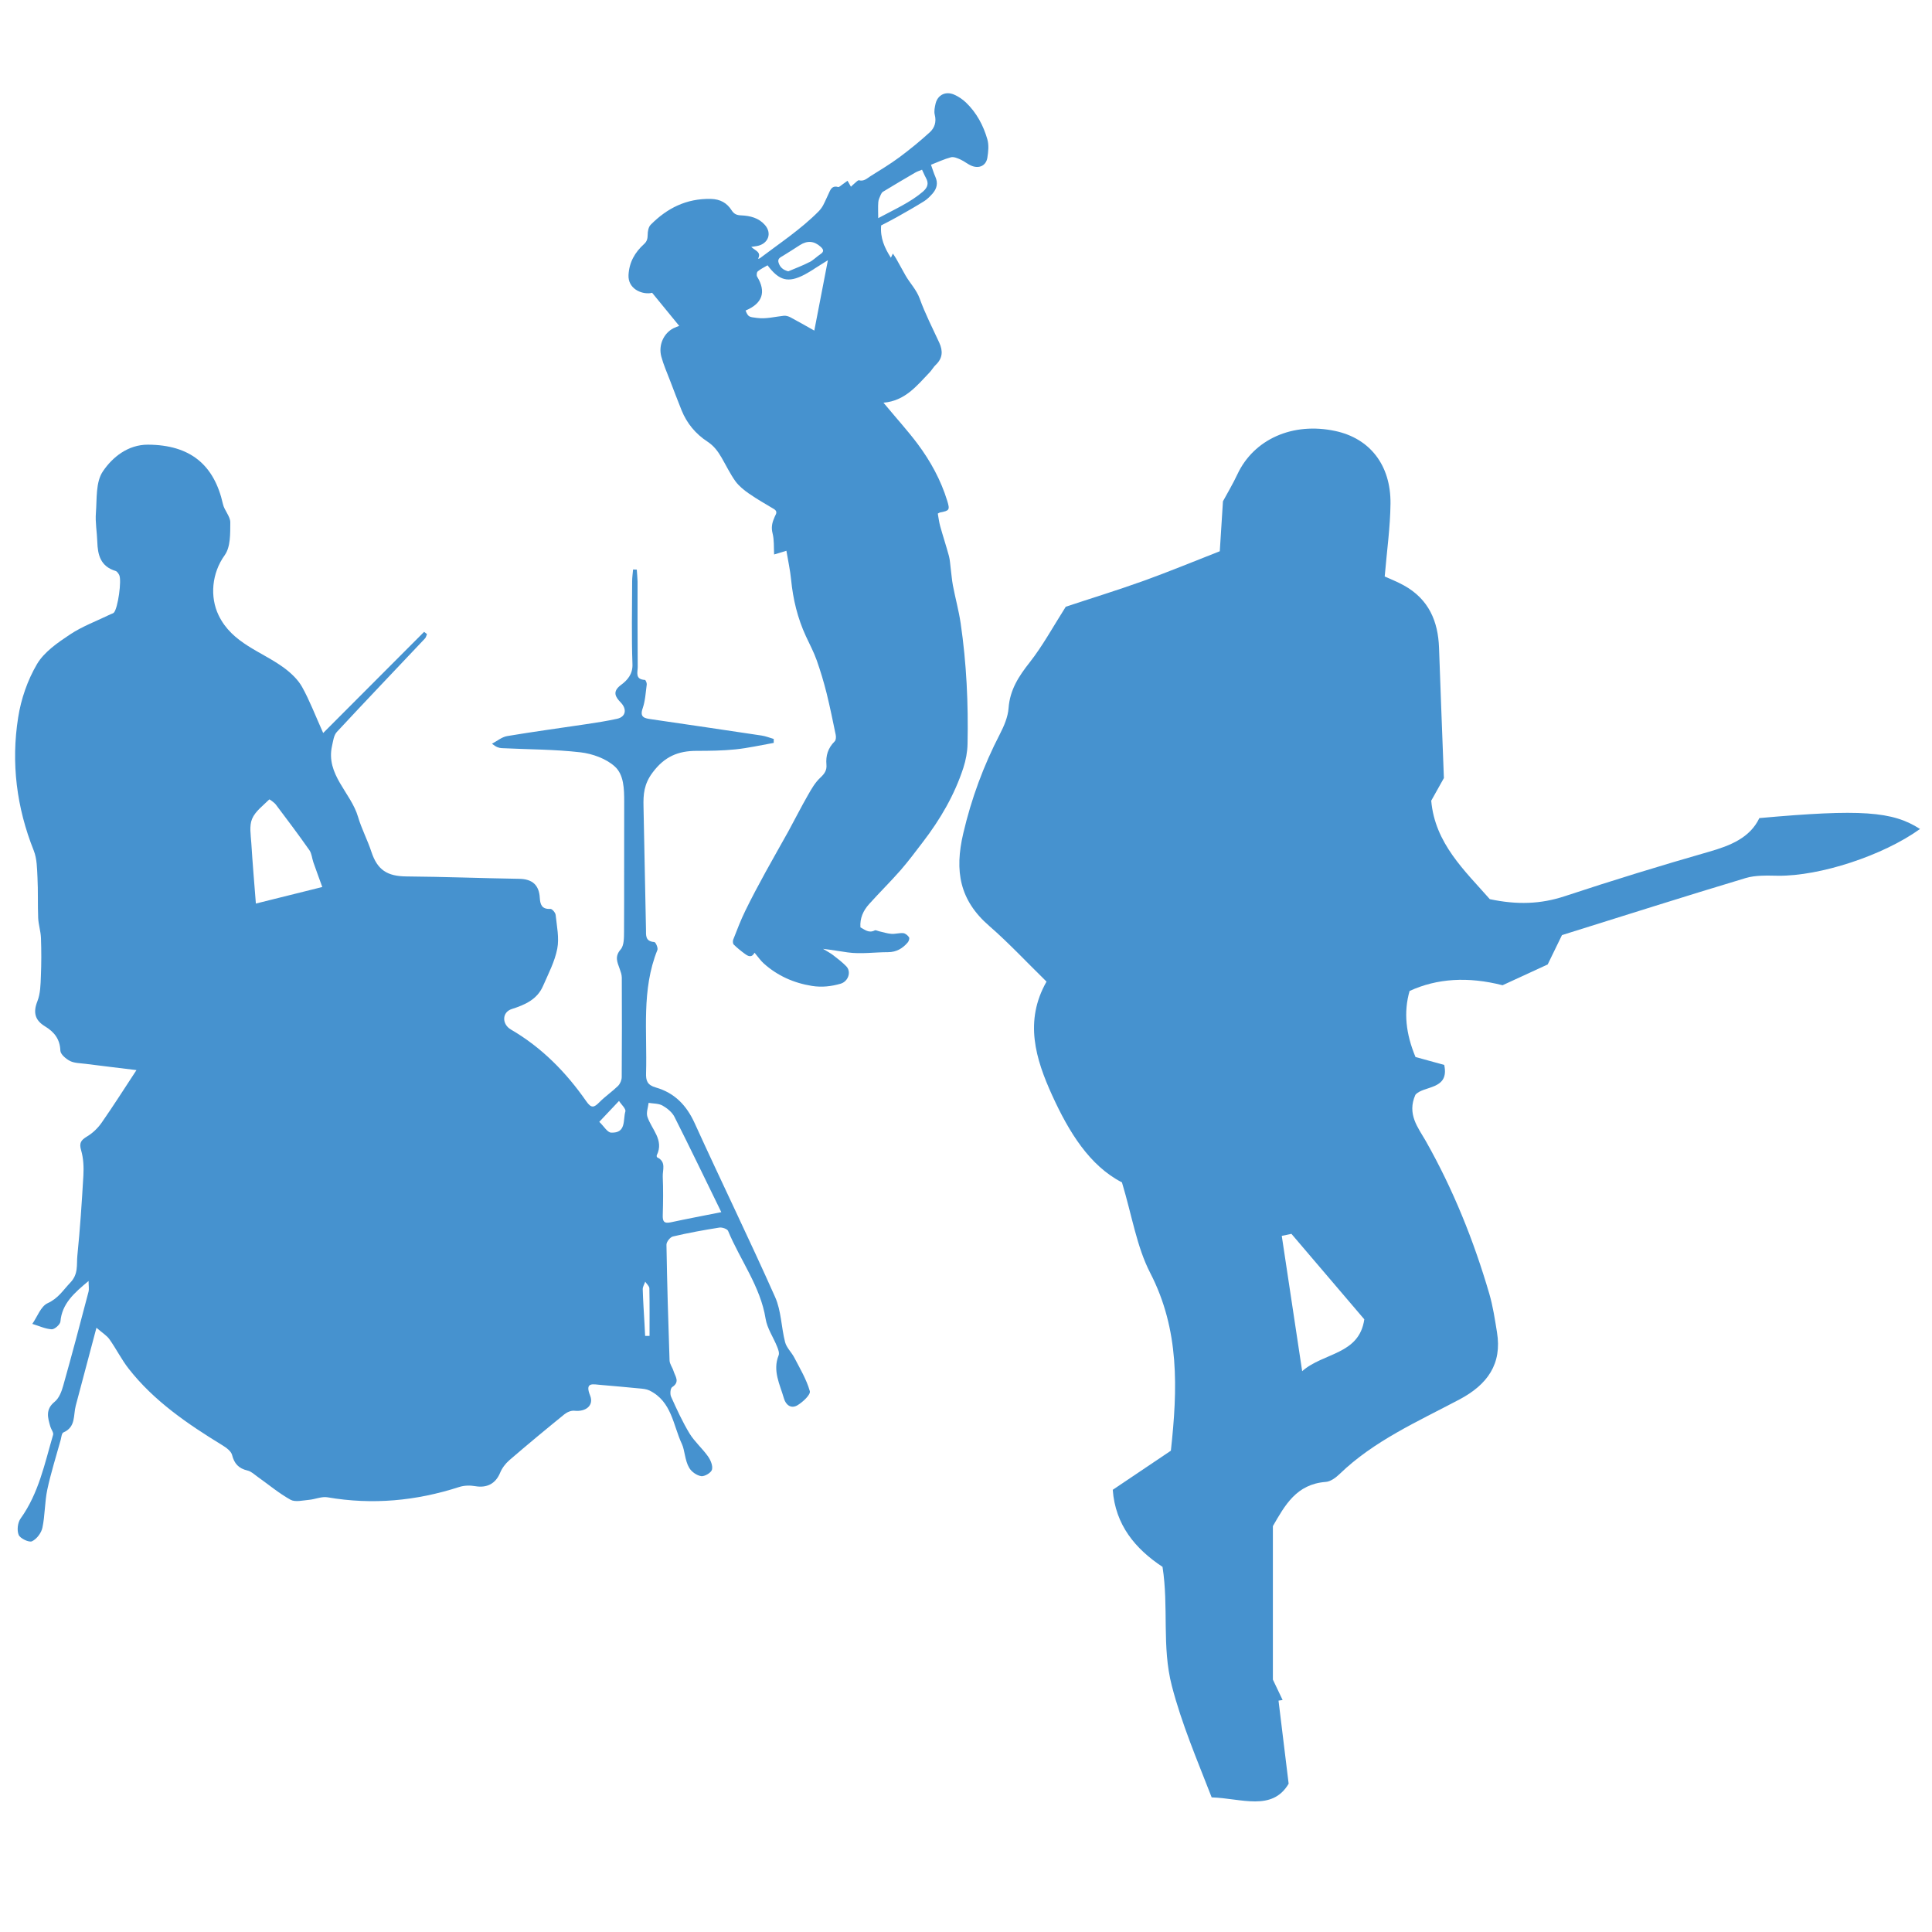
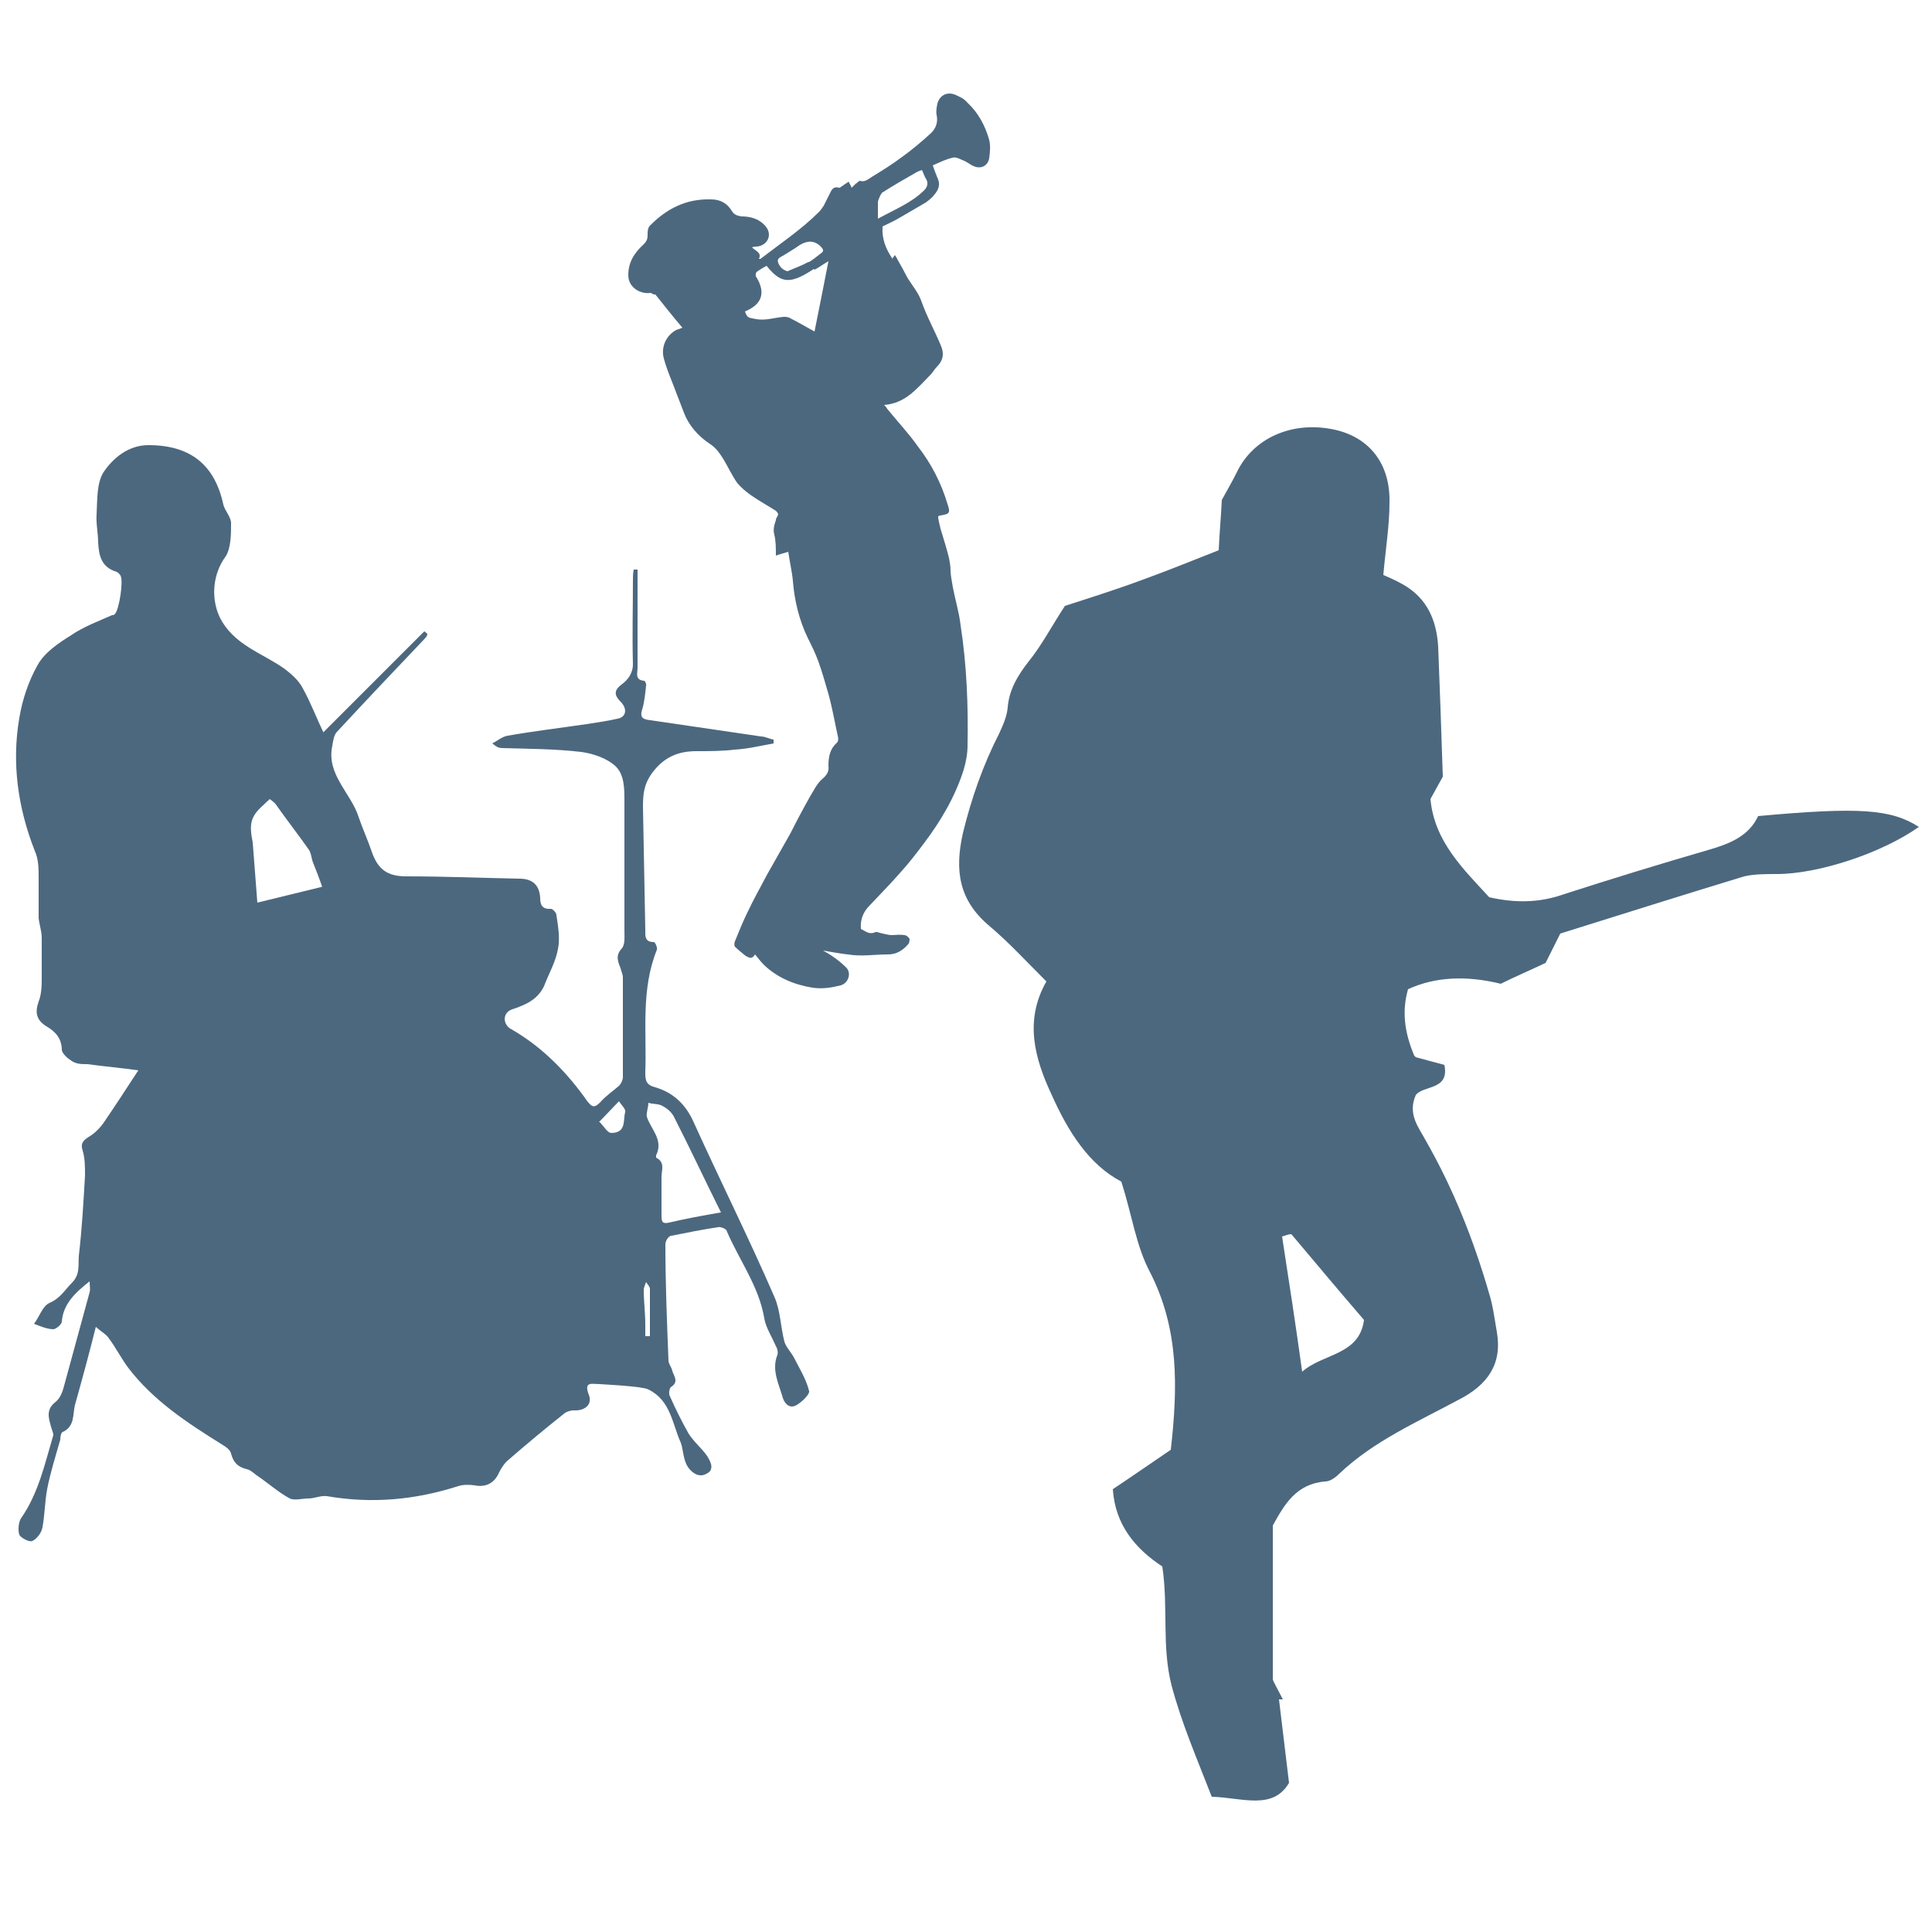
<svg xmlns="http://www.w3.org/2000/svg" id="Layer_1" data-name="Layer 1" version="1.1" viewBox="0 0 250 250">
  <defs>
    <style>
      .cls-1 {
-         fill: #4692cf;
+         fill: #4c687f;
        stroke-width: 0px;
      }
    </style>
  </defs>
-   <path class="cls-1" d="M84.19,37.93c-1.25.17-2.95-.61-2.86-2.35.09-1.65.82-2.92,2.01-4,.39-.35.46-.71.47-1.2,0-.44.1-1.01.39-1.3,2.11-2.13,4.61-3.41,7.78-3.34,1.24.03,2.09.53,2.69,1.47.32.5.68.64,1.25.66,1.16.05,2.26.33,3.05,1.23.97,1.09.44,2.47-1.03,2.74-.21.04-.42.07-.73.11.52.49,1.35.67.88,1.53.14-.03.19-.02.22-.05,2.6-1.97,5.35-3.78,7.64-6.1.22-.23.42-.5.57-.78.31-.6.57-1.22.86-1.83.21-.43.5-.69,1.07-.52.13.04.35-.19.53-.31.23-.16.46-.33.69-.5.13.24.27.47.44.77.14-.13.31-.3.5-.46.18-.14.41-.41.55-.37.64.17,1.03-.25,1.46-.52,1.27-.8,2.56-1.57,3.76-2.46,1.36-1.01,2.68-2.09,3.93-3.23.63-.57.88-1.35.65-2.26-.12-.46,0-1,.11-1.48.29-1.12,1.31-1.61,2.41-1.13.55.24,1.07.6,1.5,1,1.39,1.33,2.27,2.99,2.78,4.77.22.75.13,1.62,0,2.41-.17,1-1.05,1.42-2.02,1.03-.52-.21-.95-.59-1.46-.82-.38-.17-.87-.38-1.22-.29-.87.23-1.7.62-2.59.97.21.59.36,1.1.57,1.57.36.81.19,1.52-.37,2.16-.32.36-.67.72-1.08.98-1.17.73-2.37,1.41-3.58,2.09-.69.39-1.4.74-1.99,1.05-.14,1.6.43,2.89,1.26,4.18.09-.2.15-.31.26-.54.18.28.31.46.42.65.4.72.79,1.44,1.2,2.16.58,1.02,1.43,1.86,1.85,3.02.7,1.95,1.66,3.81,2.53,5.7.49,1.07.45,2.02-.46,2.88-.3.28-.5.67-.79.97-1.66,1.73-3.16,3.68-5.97,3.92.17.2.29.34.4.47,1.34,1.62,2.76,3.18,4.02,4.86,1.68,2.25,3.01,4.69,3.83,7.36.37,1.2.28,1.28-.95,1.52-.06.01-.12.06-.27.14.1.53.16,1.09.31,1.63.36,1.29.78,2.56,1.13,3.85.14.52.16,1.08.23,1.61.1.74.15,1.49.29,2.23.31,1.63.76,3.24,1,4.88.76,5.18,1,10.39.89,15.61-.02,1.03-.22,2.09-.54,3.08-1.14,3.51-2.99,6.68-5.25,9.62-.94,1.23-1.86,2.47-2.88,3.64-1.31,1.49-2.73,2.89-4.06,4.37-.76.84-1.22,1.83-1.13,3.02.57.3,1.09.79,1.86.39.12-.06.35.07.53.11.54.12,1.07.3,1.61.34.51.04,1.04-.14,1.55-.09.27.03.59.3.74.54.09.14-.03.5-.17.66-.65.77-1.46,1.26-2.55,1.26-1.74,0-3.52.27-5.22.03-.99-.14-2-.32-3.19-.46.53.33.95.54,1.31.82.59.45,1.18.91,1.69,1.43.7.72.26,1.97-.72,2.26-1.21.35-2.42.49-3.7.29-2.38-.38-4.47-1.32-6.23-2.89-.44-.39-.77-.89-1.21-1.41-.38.7-.84.45-1.25.15-.51-.37-1-.77-1.44-1.2-.13-.13-.14-.46-.07-.65.49-1.25.97-2.51,1.56-3.72.82-1.69,1.71-3.34,2.61-4.99.97-1.77,1.98-3.52,2.96-5.29.85-1.55,1.64-3.13,2.52-4.66.46-.81.94-1.66,1.62-2.29.55-.51.86-.97.79-1.69-.1-1.15.2-2.15,1.06-3,.18-.17.2-.59.14-.86-.37-1.8-.74-3.6-1.18-5.39-.36-1.43-.78-2.84-1.27-4.23-.38-1.07-.92-2.09-1.4-3.12-1.08-2.33-1.67-4.78-1.92-7.32-.12-1.23-.39-2.45-.61-3.75-.59.18-1.08.32-1.59.48-.05-.94.02-1.87-.2-2.74-.18-.71-.08-1.29.18-1.9.07-.17.13-.34.22-.5.16-.31.1-.54-.22-.74-1.08-.65-2.19-1.27-3.22-1.99-.65-.45-1.31-.98-1.77-1.61-.69-.97-1.21-2.06-1.81-3.09-.46-.79-.98-1.49-1.8-2.03-1.54-1-2.67-2.37-3.35-4.05-.52-1.29-1.01-2.59-1.51-3.89-.39-1.02-.84-2.03-1.12-3.08-.39-1.48.31-3,1.56-3.65.28-.14.58-.24.76-.31-1.15-1.41-2.29-2.79-3.51-4.29.03,0-.08.03-.2.04ZM105.35,34.8c-.42.26-.83.52-1.27.75-2.09,1.08-3.25.79-4.76-1.22-.42.25-.89.47-1.27.79-.14.12-.18.52-.07.69,1.19,1.96.69,3.46-1.5,4.37.33.88.5.83,1.47.96,1.21.16,2.31-.16,3.47-.28.28-.03.61.07.86.2,1.01.54,2.01,1.11,3.09,1.72.59-3.04,1.16-6,1.76-9.11-.68.43-1.23.78-1.78,1.12ZM119.45,24.77c.6-.52.75-1.06.37-1.74-.18-.32-.31-.66-.51-1.07-.31.13-.62.22-.89.38-1.39.81-2.78,1.63-4.16,2.47-.14.08-.23.26-.3.41-.13.31-.29.62-.31.94-.05.63-.01,1.26-.01,2.07,2.15-1.16,4.15-2.03,5.82-3.46ZM104.73,33.93c.53-.27.96-.73,1.46-1.06.49-.33.35-.62.01-.93-.85-.77-1.73-.84-2.7-.22-.73.46-1.44.94-2.18,1.38-.38.22-.75.39-.56.93.19.55.54.89,1.24,1.08.91-.39,1.85-.73,2.73-1.19Z" />
-   <path class="cls-1" d="M41.82,94.85c4.5-4.51,8.78-8.8,13.06-13.09.12.1.25.19.37.29-.08.19-.12.43-.26.57-3.8,4.03-7.63,8.03-11.4,12.09-.4.43-.48,1.17-.62,1.79-.85,3.72,2.44,6.06,3.36,9.2.45,1.54,1.23,3,1.73,4.53.77,2.33,2.03,3.16,4.54,3.18,4.87.04,9.73.23,14.6.31,1.74.03,2.56.85,2.65,2.47.05.82.24,1.49,1.37,1.42.22-.01.65.48.68.78.15,1.45.48,2.97.21,4.37-.32,1.66-1.15,3.24-1.84,4.82-.75,1.73-2.29,2.43-4.05,2.99-1.28.41-1.29,1.96-.11,2.65,4.02,2.34,7.16,5.56,9.75,9.28.66.95,1.01.83,1.71.12.74-.75,1.64-1.36,2.4-2.1.28-.28.48-.76.48-1.15.03-4.29.03-8.58.01-12.87,0-.38-.15-.78-.28-1.15-.3-.85-.67-1.57.13-2.49.46-.53.43-1.53.44-2.32.03-5.6,0-11.2.02-16.8,0-1.65-.03-3.5-1.23-4.57-1.11-1-2.87-1.64-4.42-1.82-3.37-.39-6.79-.37-10.19-.54-.36-.02-.71-.12-1.27-.57.65-.34,1.27-.87,1.96-.99,3.39-.57,6.81-1.03,10.22-1.54,1.34-.2,2.69-.41,4.01-.7,1.14-.25,1.3-1.25.48-2.1-.69-.72-1.15-1.41.04-2.29.81-.6,1.52-1.38,1.47-2.68-.13-3.58-.05-7.16-.04-10.74,0-.5.08-1.01.12-1.51l.48.02c.03.51.09,1.03.1,1.54,0,3.68-.01,7.37.02,11.05,0,.66-.38,1.62.93,1.68.09,0,.26.39.24.58-.14,1.04-.19,2.12-.53,3.1-.42,1.19.28,1.29,1.12,1.41,4.76.7,9.52,1.39,14.28,2.11.53.08,1.04.29,1.56.44,0,.17,0,.34,0,.51-1.65.29-3.3.67-4.96.84-1.66.17-3.35.19-5.02.19-2.41,0-4.16.75-5.69,2.8-1.12,1.49-1.22,2.83-1.18,4.41.11,5.3.22,10.59.32,15.89.01.76-.12,1.55,1.08,1.64.17.01.5.75.4,1.02-2.09,5.18-1.31,10.59-1.47,15.93-.03.97.14,1.55,1.26,1.87,2.45.7,3.99,2.33,5.03,4.62,3.42,7.52,7.05,14.95,10.41,22.5.8,1.79.79,3.9,1.29,5.83.18.71.82,1.3,1.18,1.98.74,1.43,1.59,2.84,2.02,4.36.13.45-.89,1.4-1.58,1.82-.82.5-1.52,0-1.77-.88-.52-1.81-1.49-3.57-.69-5.56.13-.31-.05-.79-.2-1.15-.48-1.2-1.28-2.35-1.48-3.59-.67-4.19-3.28-7.57-4.86-11.38-.11-.25-.78-.48-1.13-.42-2.01.32-4.02.68-6,1.15-.36.08-.85.7-.84,1.07.08,4.99.23,9.98.4,14.98.02.46.37.89.51,1.35.21.7.88,1.41-.17,2.09-.24.16-.3.9-.14,1.25.73,1.62,1.47,3.24,2.39,4.76.65,1.06,1.65,1.92,2.38,2.95.34.48.65,1.21.52,1.72-.1.4-.96.91-1.4.84-.57-.08-1.26-.57-1.55-1.08-.56-.94-.57-2.28-.94-3.07-1.14-2.41-1.3-5.51-4.2-6.93-.39-.19-.88-.23-1.33-.27-1.65-.16-3.31-.31-4.96-.45-1.01-.08-2.11-.42-1.39,1.37.52,1.29-.56,2.13-2.03,1.97-.42-.05-.97.19-1.31.47-2.4,1.95-4.78,3.92-7.11,5.93-.51.44-.95,1.03-1.2,1.64-.58,1.39-1.69,1.98-3.21,1.72-.67-.12-1.45-.1-2.09.11-5.57,1.8-11.22,2.33-17.03,1.33-.76-.13-1.6.26-2.4.33-.8.07-1.78.32-2.38-.01-1.51-.84-2.85-1.97-4.26-2.97-.42-.3-.83-.7-1.3-.81-1.16-.27-1.73-.9-2.01-2.02-.12-.48-.74-.94-1.23-1.24-4.53-2.77-8.88-5.74-12.15-9.92-.93-1.19-1.61-2.57-2.49-3.81-.33-.47-.88-.8-1.68-1.49-.95,3.59-1.81,6.85-2.68,10.09-.33,1.23.04,2.75-1.6,3.46-.22.1-.26.63-.35.97-.59,2.14-1.27,4.27-1.73,6.43-.34,1.62-.29,3.31-.63,4.92-.14.67-.73,1.47-1.35,1.76-.38.18-1.53-.36-1.72-.82-.25-.59-.14-1.59.25-2.13,2.35-3.28,3.11-7.11,4.2-10.82.09-.29-.24-.69-.35-1.05-.33-1.15-.68-2.23.55-3.23.58-.47.9-1.33,1.11-2.08,1.14-4.04,2.21-8.09,3.27-12.14.1-.39.01-.82.01-1.41-1.85,1.54-3.44,2.92-3.64,5.24-.03.39-.76,1.03-1.13,1.01-.85-.05-1.67-.45-2.51-.7.65-.92,1.09-2.27,1.99-2.68,1.38-.63,1.99-1.68,2.91-2.64,1.1-1.14.81-2.34.93-3.51.35-3.45.58-6.91.78-10.37.06-1.08.01-2.22-.29-3.25-.28-.94-.04-1.32.76-1.8.74-.44,1.41-1.09,1.89-1.78,1.54-2.21,2.98-4.48,4.51-6.81-2.1-.26-4.35-.52-6.59-.81-.67-.09-1.42-.08-1.99-.36-.54-.27-1.25-.87-1.27-1.35-.05-1.48-.78-2.41-2-3.15-1.3-.79-1.54-1.81-.97-3.24.39-.99.41-2.15.45-3.23.07-1.65.07-3.31.01-4.96-.03-.86-.32-1.72-.36-2.58-.07-1.74,0-3.5-.09-5.24-.06-1.17-.06-2.42-.48-3.48-2.23-5.59-2.95-11.36-2.02-17.23.37-2.38,1.21-4.82,2.44-6.91.92-1.56,2.67-2.77,4.27-3.83,1.61-1.07,3.5-1.76,5.26-2.62.14-.07.31-.1.41-.2.52-.52,1.05-4.22.69-4.89-.11-.2-.27-.45-.47-.51-1.96-.6-2.31-2.1-2.36-3.79-.04-1.25-.28-2.5-.18-3.73.14-1.82-.04-3.97.9-5.36,1.23-1.83,3.24-3.47,5.84-3.46,5.46.03,8.56,2.59,9.7,7.69.18.82.95,1.58.95,2.36-.01,1.44.05,3.18-.73,4.26-1.66,2.31-1.94,5.37-.78,7.77,1.76,3.65,5.56,4.66,8.48,6.81.9.67,1.79,1.51,2.32,2.46.98,1.76,1.69,3.65,2.76,6.03ZM41.7,114.77c-.42-1.17-.8-2.18-1.15-3.19-.18-.52-.21-1.13-.51-1.56-1.4-2-2.87-3.95-4.34-5.9-.22-.29-.83-.7-.85-.68-.8.8-1.82,1.54-2.23,2.52-.38.91-.17,2.08-.1,3.13.16,2.58.38,5.16.59,7.83,2.8-.7,5.76-1.44,8.59-2.14ZM93.34,156.86c-2.05-4.19-4.02-8.29-6.07-12.35-.3-.59-.94-1.11-1.54-1.45-.5-.28-1.19-.25-1.8-.35-.07.6-.33,1.26-.16,1.79.53,1.63,2.19,3,1.22,4.98-.04.08,0,.26.05.28,1.21.58.68,1.64.72,2.5.07,1.66.05,3.32,0,4.98-.02.75.11,1.12,1.02.93,2.13-.46,4.27-.86,6.57-1.32ZM77.55,145.17c.6.57,1.04,1.37,1.53,1.39,1.99.09,1.52-1.66,1.84-2.73.11-.35-.53-.9-.82-1.37-.79.83-1.57,1.67-2.55,2.7ZM83.49,172.87c.19,0,.38,0,.56,0,0-2.05.02-4.1-.02-6.15,0-.29-.35-.58-.54-.87-.11.33-.33.66-.32.98.04,1.5.15,2.99.23,4.49.03.52.06,1.04.08,1.55Z" />
-   <path class="cls-1" d="M183.21,136.79c1.47.4,2.62.72,3.67,1.01.72,3.29-2.72,2.65-3.73,3.87-1.11,2.5.35,4.24,1.33,5.95,3.57,6.3,6.23,12.93,8.24,19.81.47,1.62.72,3.3.99,4.97.67,4.08-1.22,6.77-4.88,8.7-5.4,2.86-11.06,5.35-15.5,9.65-.48.46-1.16.97-1.79,1.01-3.79.29-5.27,3.02-6.83,5.72v19.86c.09.18.67,1.41,1.26,2.64-.18.03-.35.06-.53.08.4,3.31.81,6.61,1.31,10.75-2.13,3.63-6.13,1.89-9.96,1.77-1.88-4.85-3.87-9.47-5.16-14.45-1.31-5.07-.38-10.14-1.2-15.38-3.53-2.33-6.11-5.43-6.44-9.97,2.42-1.63,4.99-3.36,7.52-5.06.88-8.04,1.13-15.63-2.67-23-1.75-3.39-2.34-7.34-3.66-11.72-4.2-2.16-6.87-6.53-9.02-11.24-2.16-4.74-3.65-9.62-.74-14.74-2.72-2.67-4.95-5.06-7.41-7.2-3.86-3.34-4.5-7.12-3.37-11.96,1.06-4.54,2.62-8.76,4.75-12.88.54-1.05,1.04-2.22,1.12-3.36.17-2.35,1.31-4.11,2.74-5.92,1.68-2.14,2.99-4.56,4.66-7.19,3.13-1.04,6.65-2.12,10.1-3.36,3.27-1.18,6.49-2.51,9.83-3.82.15-2.33.27-4.34.41-6.46.6-1.11,1.3-2.28,1.87-3.5,2.13-4.54,7.16-6.78,12.66-5.6,4.46.95,7.2,4.39,7.15,9.4-.03,3.02-.46,6.04-.75,9.43.66.3,1.6.66,2.48,1.15,3.23,1.79,4.43,4.65,4.55,8.08.18,5.23.39,10.47.63,16.85-.14.25-.88,1.57-1.64,2.93.48,5.52,4.34,9.06,7.58,12.74,3.53.75,6.59.65,9.72-.39,6.17-2.04,12.38-3.95,18.63-5.74,2.8-.8,5.31-1.81,6.53-4.36,13.13-1.18,17.23-.89,20.79,1.41-4.79,3.45-12.96,6.11-18.37,6.05-1.4-.02-2.89-.09-4.19.3-7.9,2.37-15.76,4.88-23.77,7.38-.59,1.21-1.17,2.4-1.85,3.8-1.92.88-3.97,1.83-5.84,2.69q-6.69-1.71-12.03.74c-.79,2.75-.49,5.53.77,8.56ZM167.11,159.66c-.42.09-.83.17-1.25.26.88,5.84,1.76,11.68,2.64,17.51,2.73-2.42,7.38-2.11,8.04-6.71-3.06-3.59-6.24-7.32-9.43-11.06Z" />
+   <path class="cls-1" d="M84.2,37.9c-1.2.2-2.9-.6-2.9-2.3,0-1.7.8-2.9,2-4,.4-.4.5-.7.5-1.2,0-.4,0-1,.4-1.3,2.1-2.1,4.6-3.4,7.8-3.3,1.2,0,2.1.5,2.7,1.5.3.5.7.6,1.2.7,1.2,0,2.3.3,3.1,1.2,1,1.1.4,2.5-1,2.7-.2,0-.4,0-.7.1.5.5,1.3.7.9,1.5.1,0,.2,0,.2,0,2.6-2,5.3-3.8,7.6-6.1.2-.2.4-.5.6-.8.3-.6.6-1.2.9-1.8.2-.4.5-.7,1.1-.5.1,0,.3-.2.5-.3.2-.2.5-.3.7-.5.1.2.3.5.4.8.1-.1.3-.3.5-.5.2-.1.4-.4.6-.4.6.2,1-.2,1.5-.5,1.3-.8,2.6-1.6,3.8-2.5,1.4-1,2.7-2.1,3.9-3.2.6-.6.9-1.4.7-2.3-.1-.5,0-1,.1-1.5.3-1.1,1.3-1.6,2.4-1.1s1.1.6,1.5,1c1.4,1.3,2.3,3,2.8,4.8.2.8.1,1.6,0,2.4-.2,1-1.1,1.4-2,1-.5-.2-.9-.6-1.5-.8-.4-.2-.9-.4-1.2-.3-.9.2-1.7.6-2.6,1,.2.6.4,1.1.6,1.6.4.8.2,1.5-.4,2.2-.3.4-.7.7-1.1,1-1.2.7-2.4,1.4-3.6,2.1-.7.4-1.4.7-2,1-.1,1.6.4,2.9,1.3,4.2,0-.2.2-.3.3-.5.2.3.3.5.4.7.4.7.8,1.4,1.2,2.2.6,1,1.4,1.9,1.8,3,.7,2,1.7,3.8,2.5,5.7.5,1.1.4,2-.5,2.9-.3.3-.5.7-.8,1-1.7,1.7-3.2,3.7-6,3.9.2.2.3.3.4.5,1.3,1.6,2.8,3.2,4,4.9,1.7,2.2,3,4.7,3.8,7.4.4,1.2.3,1.3-.9,1.5,0,0-.1,0-.3.1,0,.5.2,1.1.3,1.6.4,1.3.8,2.6,1.1,3.8.1.5.2,1.1.2,1.6,0,.7.2,1.5.3,2.2.3,1.6.8,3.2,1,4.9.8,5.2,1,10.4.9,15.6,0,1-.2,2.1-.5,3.1-1.1,3.5-3,6.7-5.2,9.6-.9,1.2-1.9,2.5-2.9,3.6-1.3,1.5-2.7,2.9-4.1,4.4-.8.8-1.2,1.8-1.1,3,.6.3,1.1.8,1.9.4.1,0,.3,0,.5.1.5.1,1.1.3,1.6.3.5,0,1-.1,1.6,0,.3,0,.6.3.7.5,0,.1,0,.5-.2.7-.7.8-1.5,1.3-2.6,1.3-1.7,0-3.5.3-5.2,0-1-.1-2-.3-3.2-.5.5.3.9.5,1.3.8.6.4,1.2.9,1.7,1.4.7.7.3,2-.7,2.3-1.2.3-2.4.5-3.7.3-2.4-.4-4.5-1.3-6.2-2.9-.4-.4-.8-.9-1.2-1.4-.4.7-.8.4-1.2.2-.5-.4-1-.8-1.4-1.2-.1-.1-.1-.5,0-.7.5-1.2,1-2.5,1.6-3.7.8-1.7,1.7-3.3,2.6-5,1-1.8,2-3.5,3-5.3.8-1.6,1.6-3.1,2.5-4.7.5-.8.9-1.7,1.6-2.3.6-.5.9-1,.8-1.7,0-1.2.2-2.2,1.1-3,.2-.2.2-.6.1-.9-.4-1.8-.7-3.6-1.2-5.4-.4-1.4-.8-2.8-1.3-4.2-.4-1.1-.9-2.1-1.4-3.1-1.1-2.3-1.7-4.8-1.9-7.3-.1-1.2-.4-2.4-.6-3.8-.6.2-1.1.3-1.6.5,0-.9,0-1.9-.2-2.7-.2-.7,0-1.3.2-1.9,0-.2.1-.3.2-.5.2-.3,0-.5-.2-.7-1.1-.7-2.2-1.3-3.2-2-.7-.5-1.3-1-1.8-1.6-.7-1-1.2-2.1-1.8-3.1-.5-.8-1-1.5-1.8-2-1.5-1-2.7-2.4-3.3-4-.5-1.3-1-2.6-1.5-3.9-.4-1-.8-2-1.1-3.1-.4-1.5.3-3,1.6-3.7.3-.1.6-.2.8-.3-1.2-1.4-2.3-2.8-3.5-4.3,0,0,0,0-.2,0h0ZM105.3,34.8c-.4.3-.8.5-1.3.8-2.1,1.1-3.2.8-4.8-1.2-.4.2-.9.5-1.3.8-.1.1-.2.5,0,.7,1.2,2,.7,3.5-1.5,4.4.3.9.5.8,1.5,1,1.2.2,2.3-.2,3.5-.3.3,0,.6,0,.9.2,1,.5,2,1.1,3.1,1.7.6-3,1.2-6,1.8-9.1-.7.4-1.2.8-1.8,1.1h0ZM119.4,24.8c.6-.5.8-1.1.4-1.7-.2-.3-.3-.7-.5-1.1-.3.1-.6.2-.9.4-1.4.8-2.8,1.6-4.2,2.5-.1,0-.2.3-.3.4-.1.3-.3.6-.3.9,0,.6,0,1.3,0,2.1,2.2-1.2,4.2-2,5.8-3.5h0ZM104.7,33.9c.5-.3,1-.7,1.5-1.1.5-.3.3-.6,0-.9-.8-.8-1.7-.8-2.7-.2-.7.5-1.4.9-2.2,1.4-.4.2-.8.4-.6.9.2.5.5.9,1.2,1.1.9-.4,1.8-.7,2.7-1.2h0Z" />
+   <path class="cls-1" d="M41.8,94.8c4.5-4.5,8.8-8.8,13.1-13.1.1,0,.2.2.4.3,0,.2-.1.4-.3.6-3.8,4-7.6,8-11.4,12.1-.4.4-.5,1.2-.6,1.8-.8,3.7,2.4,6.1,3.4,9.2.5,1.5,1.2,3,1.7,4.5.8,2.3,2,3.2,4.5,3.2,4.9,0,9.7.2,14.6.3,1.7,0,2.6.8,2.7,2.5,0,.8.2,1.5,1.4,1.4.2,0,.7.5.7.8.2,1.4.5,3,.2,4.4-.3,1.7-1.2,3.2-1.8,4.8-.8,1.7-2.3,2.4-4.1,3-1.3.4-1.3,2-.1,2.6,4,2.3,7.2,5.6,9.8,9.3.7.9,1,.8,1.7.1.7-.8,1.6-1.4,2.4-2.1.3-.3.5-.8.5-1.1,0-4.3,0-8.6,0-12.9,0-.4-.2-.8-.3-1.2-.3-.8-.7-1.6.1-2.5.5-.5.4-1.5.4-2.3,0-5.6,0-11.2,0-16.8,0-1.7,0-3.5-1.2-4.6-1.1-1-2.9-1.6-4.4-1.8-3.4-.4-6.8-.4-10.2-.5-.4,0-.7-.1-1.3-.6.6-.3,1.3-.9,2-1,3.4-.6,6.8-1,10.2-1.5,1.3-.2,2.7-.4,4-.7,1.1-.2,1.3-1.2.5-2.1-.7-.7-1.2-1.4,0-2.3.8-.6,1.5-1.4,1.5-2.7-.1-3.6,0-7.2,0-10.7,0-.5,0-1,.1-1.5h.5c0,.5,0,1,0,1.6,0,3.7,0,7.4,0,11.1,0,.7-.4,1.6.9,1.7,0,0,.3.4.2.6-.1,1-.2,2.1-.5,3.1-.4,1.2.3,1.3,1.1,1.4,4.8.7,9.5,1.4,14.3,2.1.5,0,1,.3,1.6.4v.5c-1.7.3-3.3.7-5,.8-1.7.2-3.3.2-5,.2-2.4,0-4.2.8-5.7,2.8-1.1,1.5-1.2,2.8-1.2,4.4.1,5.3.2,10.6.3,15.9,0,.8-.1,1.6,1.1,1.6.2,0,.5.8.4,1-2.1,5.2-1.3,10.6-1.5,15.9,0,1,.1,1.6,1.3,1.9,2.4.7,4,2.3,5,4.6,3.4,7.5,7.1,14.9,10.4,22.5.8,1.8.8,3.9,1.3,5.8.2.7.8,1.3,1.2,2,.7,1.4,1.6,2.8,2,4.4.1.4-.9,1.4-1.6,1.8-.8.5-1.5,0-1.8-.9-.5-1.8-1.5-3.6-.7-5.6.1-.3,0-.8-.2-1.1-.5-1.2-1.3-2.4-1.5-3.6-.7-4.2-3.3-7.6-4.9-11.4-.1-.2-.8-.5-1.1-.4-2,.3-4,.7-6,1.1-.4,0-.8.7-.8,1.1,0,5,.2,10,.4,15,0,.5.4.9.5,1.4.2.7.9,1.4-.2,2.1-.2.2-.3.9-.1,1.2.7,1.6,1.5,3.2,2.4,4.8.7,1.1,1.7,1.9,2.4,2.9.3.5.7,1.2.5,1.7,0,.4-1,.9-1.4.8-.6,0-1.3-.6-1.6-1.1-.6-.9-.6-2.3-.9-3.1-1.1-2.4-1.3-5.5-4.2-6.9-.4-.2-.9-.2-1.3-.3-1.7-.2-3.3-.3-5-.4-1,0-2.1-.4-1.4,1.4.5,1.3-.6,2.1-2,2-.4,0-1,.2-1.3.5-2.4,1.9-4.8,3.9-7.1,5.9-.5.4-.9,1-1.2,1.6-.6,1.4-1.7,2-3.2,1.7-.7-.1-1.5-.1-2.1.1-5.6,1.8-11.2,2.3-17,1.3-.8-.1-1.6.3-2.4.3-.8,0-1.8.3-2.4,0-1.5-.8-2.8-2-4.3-3-.4-.3-.8-.7-1.3-.8-1.2-.3-1.7-.9-2-2-.1-.5-.7-.9-1.2-1.2-4.5-2.8-8.9-5.7-12.1-9.9-.9-1.2-1.6-2.6-2.5-3.8-.3-.5-.9-.8-1.7-1.5-.9,3.6-1.8,6.9-2.7,10.1-.3,1.2,0,2.8-1.6,3.5-.2.1-.3.6-.3,1-.6,2.1-1.3,4.3-1.7,6.4-.3,1.6-.3,3.3-.6,4.9-.1.7-.7,1.5-1.3,1.8-.4.2-1.5-.4-1.7-.8-.2-.6-.1-1.6.2-2.1,2.3-3.3,3.1-7.1,4.2-10.8,0-.3-.2-.7-.3-1.1-.3-1.1-.7-2.2.6-3.2.6-.5.9-1.3,1.1-2.1,1.1-4,2.2-8.1,3.3-12.1.1-.4,0-.8,0-1.4-1.9,1.5-3.4,2.9-3.6,5.2,0,.4-.8,1-1.1,1-.8,0-1.7-.4-2.5-.7.7-.9,1.1-2.3,2-2.7,1.4-.6,2-1.7,2.9-2.6,1.1-1.1.8-2.3.9-3.5.4-3.4.6-6.9.8-10.4,0-1.1,0-2.2-.3-3.2-.3-.9,0-1.3.8-1.8.7-.4,1.4-1.1,1.9-1.8,1.5-2.2,3-4.5,4.5-6.8-2.1-.3-4.4-.5-6.6-.8-.7,0-1.4,0-2-.4-.5-.3-1.2-.9-1.3-1.4,0-1.5-.8-2.4-2-3.1-1.3-.8-1.5-1.8-1-3.2.4-1,.4-2.2.4-3.2,0-1.7,0-3.3,0-5,0-.9-.3-1.7-.4-2.6,0-1.7,0-3.5,0-5.2,0-1.2,0-2.4-.5-3.5-2.2-5.6-3-11.4-2-17.2.4-2.4,1.2-4.8,2.4-6.9.9-1.6,2.7-2.8,4.3-3.8,1.6-1.1,3.5-1.8,5.3-2.6.1,0,.3,0,.4-.2.5-.5,1.1-4.2.7-4.9-.1-.2-.3-.4-.5-.5-2-.6-2.3-2.1-2.4-3.8,0-1.2-.3-2.5-.2-3.7.1-1.8,0-4,.9-5.4,1.2-1.8,3.2-3.5,5.8-3.5,5.5,0,8.6,2.6,9.7,7.7.2.8,1,1.6,1,2.4,0,1.4,0,3.2-.7,4.3-1.7,2.3-1.9,5.4-.8,7.8,1.8,3.7,5.6,4.7,8.5,6.8.9.7,1.8,1.5,2.3,2.5,1,1.8,1.7,3.7,2.8,6h0ZM41.7,114.8c-.4-1.2-.8-2.2-1.2-3.2-.2-.5-.2-1.1-.5-1.6-1.4-2-2.9-3.9-4.3-5.9-.2-.3-.8-.7-.8-.7-.8.8-1.8,1.5-2.2,2.5-.4.9-.2,2.1,0,3.1.2,2.6.4,5.2.6,7.8,2.8-.7,5.8-1.4,8.6-2.1h0ZM93.3,156.9c-2.1-4.2-4-8.3-6.1-12.4-.3-.6-.9-1.1-1.5-1.4-.5-.3-1.2-.2-1.8-.4,0,.6-.3,1.3-.2,1.8.5,1.6,2.2,3,1.2,5,0,0,0,.3,0,.3,1.2.6.7,1.6.7,2.5,0,1.7,0,3.3,0,5,0,.8.1,1.1,1,.9,2.1-.5,4.3-.9,6.6-1.3h0ZM77.6,145.2c.6.6,1,1.4,1.5,1.4,2,0,1.5-1.7,1.8-2.7.1-.4-.5-.9-.8-1.4-.8.8-1.6,1.7-2.6,2.7h0ZM83.5,172.9h.6c0-2.1,0-4.1,0-6.1,0-.3-.3-.6-.5-.9-.1.3-.3.7-.3,1,0,1.5.2,3,.2,4.5,0,.5,0,1,0,1.6h0Z" />
+   <path class="cls-1" d="M183.2,136.8c1.5.4,2.6.7,3.7,1,.7,3.3-2.7,2.6-3.7,3.9-1.1,2.5.4,4.2,1.3,5.9,3.6,6.3,6.2,12.9,8.2,19.8.5,1.6.7,3.3,1,5,.7,4.1-1.2,6.8-4.9,8.7-5.4,2.9-11.1,5.4-15.5,9.6-.5.5-1.2,1-1.8,1-3.8.3-5.3,3-6.8,5.7v19.9c0,.2.7,1.4,1.3,2.6-.2,0-.4,0-.5,0,.4,3.3.8,6.6,1.3,10.8-2.1,3.6-6.1,1.9-10,1.8-1.9-4.9-3.9-9.5-5.2-14.4-1.3-5.1-.4-10.1-1.2-15.4-3.5-2.3-6.1-5.4-6.4-10,2.4-1.6,5-3.4,7.5-5.1.9-8,1.1-15.6-2.7-23-1.8-3.4-2.3-7.3-3.7-11.7-4.2-2.2-6.9-6.5-9-11.2-2.2-4.7-3.6-9.6-.7-14.7-2.7-2.7-4.9-5.1-7.4-7.2-3.9-3.3-4.5-7.1-3.4-12,1.1-4.5,2.6-8.8,4.7-12.9.5-1.1,1-2.2,1.1-3.4.2-2.3,1.3-4.1,2.7-5.9,1.7-2.1,3-4.6,4.7-7.2,3.1-1,6.6-2.1,10.1-3.4,3.3-1.2,6.5-2.5,9.8-3.8.1-2.3.3-4.3.4-6.5.6-1.1,1.3-2.3,1.9-3.5,2.1-4.5,7.2-6.8,12.7-5.6,4.5,1,7.2,4.4,7.1,9.4,0,3-.5,6-.8,9.4.7.3,1.6.7,2.5,1.2,3.2,1.8,4.4,4.7,4.6,8.1.2,5.2.4,10.5.6,16.8-.1.2-.9,1.6-1.6,2.9.5,5.5,4.3,9.1,7.6,12.7,3.5.8,6.6.7,9.7-.4,6.2-2,12.4-3.9,18.6-5.7,2.8-.8,5.3-1.8,6.5-4.4,13.1-1.2,17.2-.9,20.8,1.4-4.8,3.4-13,6.1-18.4,6.1-1.4,0-2.9,0-4.2.3-7.9,2.4-15.8,4.9-23.8,7.4-.6,1.2-1.2,2.4-1.9,3.8-1.9.9-4,1.8-5.8,2.7-4.5-1.1-8.5-.9-12,.7-.8,2.8-.5,5.5.8,8.6h0ZM167.1,159.7c-.4,0-.8.2-1.2.3.9,5.8,1.8,11.7,2.6,17.5,2.7-2.4,7.4-2.1,8-6.7-3.1-3.6-6.2-7.3-9.4-11.1h0Z" />
</svg>
